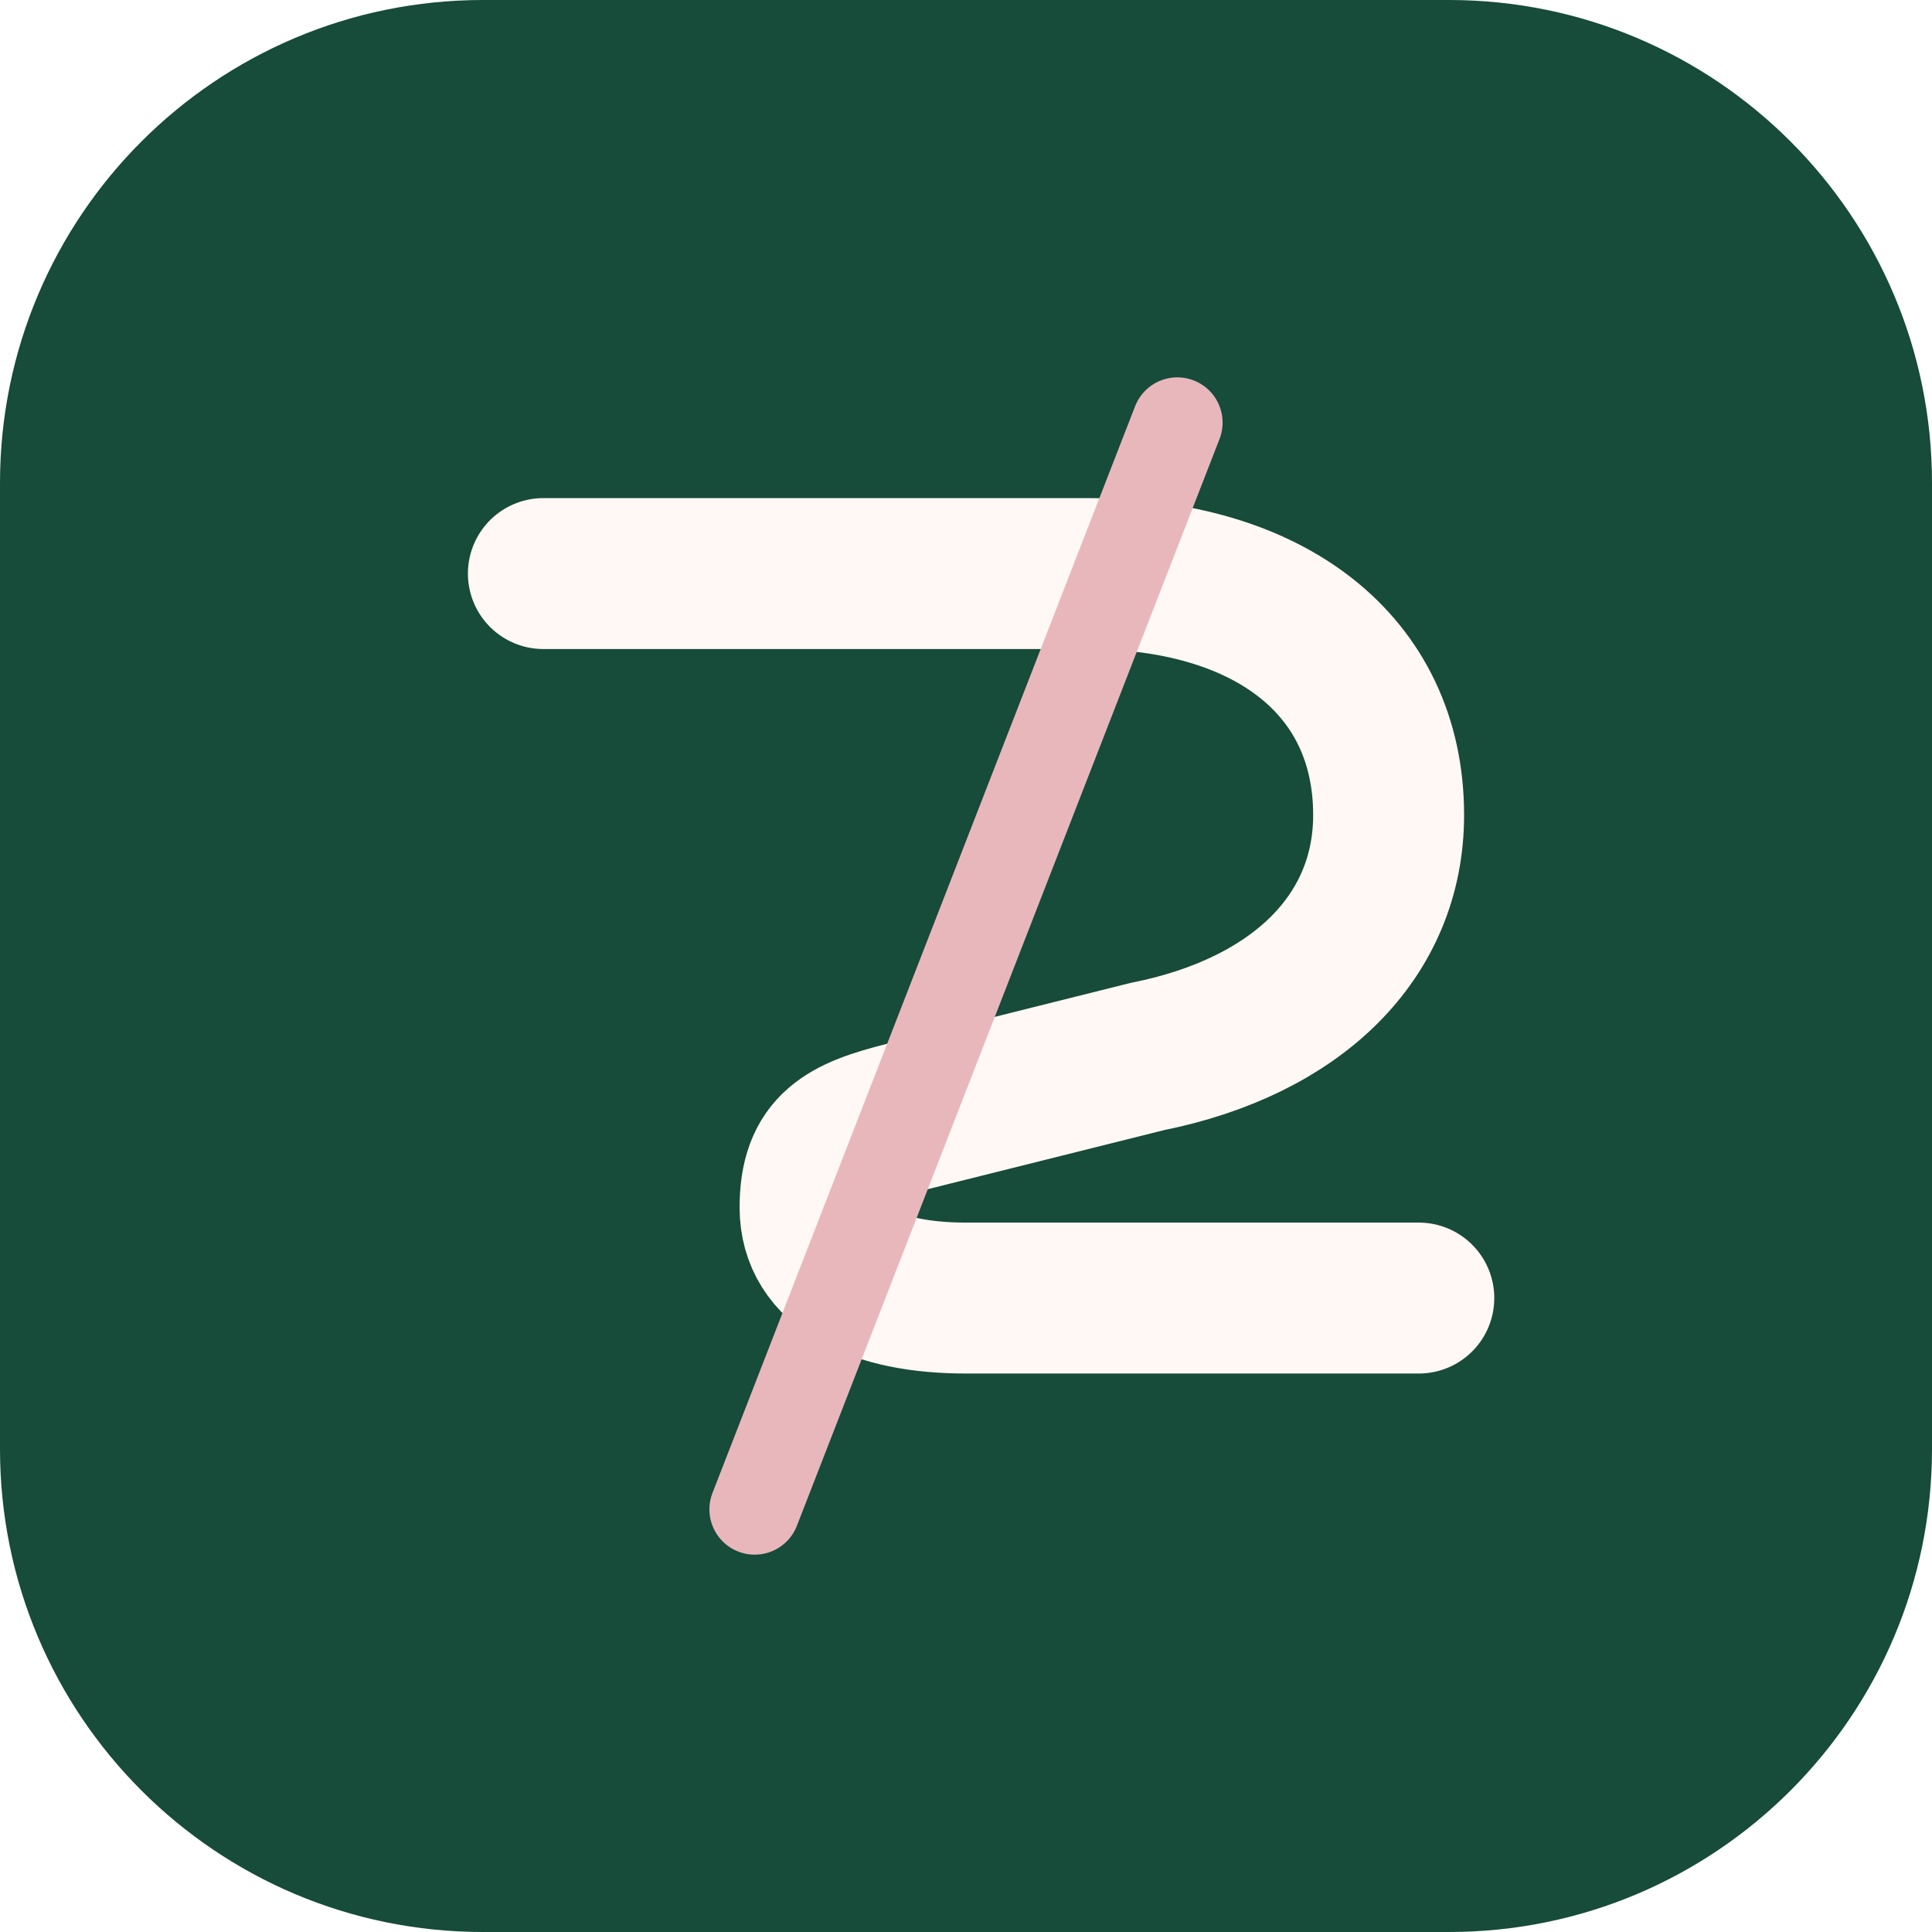
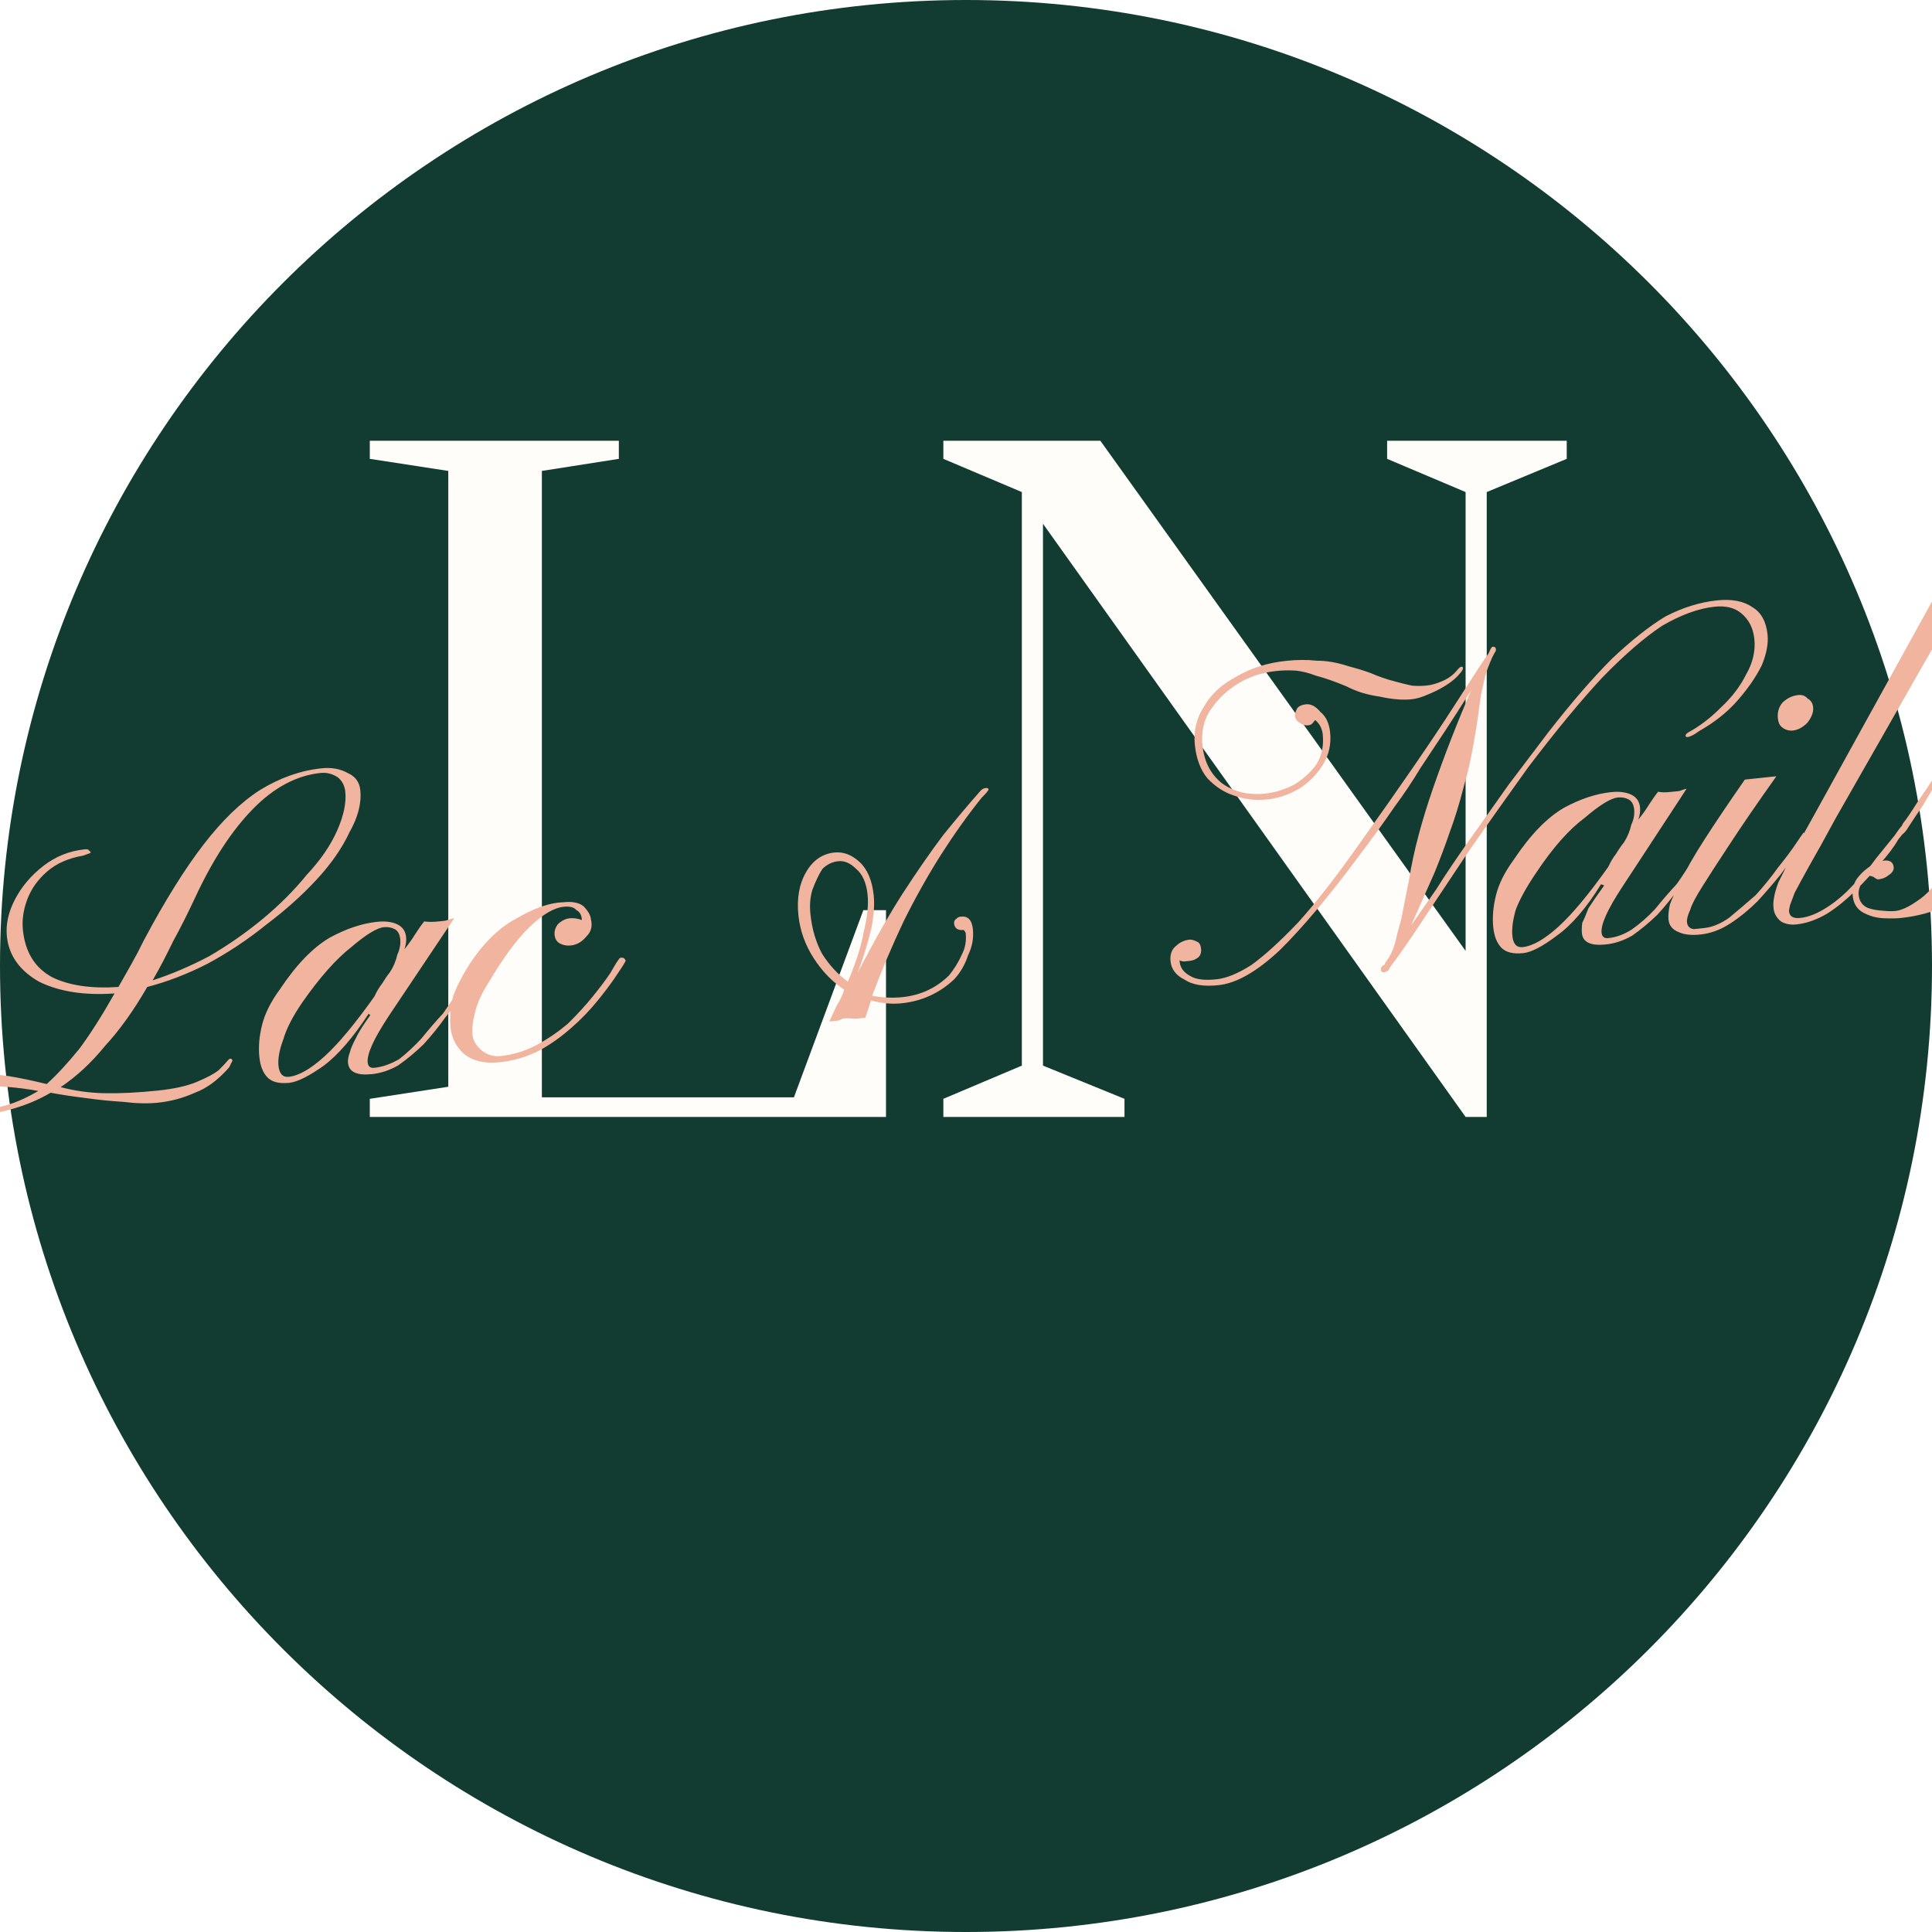
- <svg xmlns="http://www.w3.org/2000/svg" viewBox="0 0 64 64">
-   <rect width="64" height="64" rx="16" fill="#174b3a" />
-   <path d="M18 19h18c6 0 10 3 10 8 0 4-3 7-8 8l-8 2c-2 .5-3 1-3 3s2 3 5 3h15" fill="none" stroke="#fff8f4" stroke-width="5" stroke-linecap="round" />
-   <path d="M39 14 25 50" stroke="#e8b7bc" stroke-width="3" stroke-linecap="round" />
+ <svg xmlns="http://www.w3.org/2000/svg" viewBox="0 0 128 128">
+   <rect width="128" height="128" rx="64" fill="#123c31" />
+   <path fill="#fffdf9" d="M24.5 74V72.8L29.7 72V31.2L24.5 30.4V29.2H41V30.4L35.9 31.2V72.7H52.6L57.2 60.3H58.7V74Z M62.5 74V72.8L67.7 70.6V32.6L62.5 30.4V29.2H72.9L97.1 63V32.6L91.9 30.4V29.2H103.8V30.4L98.5 32.6V74H97.1L69.1 34.7V70.6L74.5 72.8V74Z" />
+   <g transform="rotate(-6 64 62)">
+     <path fill="#f0b49f" d="M9.6 67.4Q8.6 67.4 7.3 67.1Q6.1 66.9 4.9 66.6Q3.6 66.3 2.6 66Q0.4 67 -2.4 67Q-4.1 67 -4.9 66.6Q-5.7 66.3 -5.7 65.8Q-5.7 65.1 -4.7 64.7Q-3.8 64.3 -2.4 64.3Q-1.3 64.3 -0.1 64.6Q1 64.9 2.4 65.4Q3.5 64.6 4.8 63.3Q6 62 7.5 59.9Q4.5 59.8 2.6 58.6Q0.8 57.3 0.8 55.4Q0.8 54.2 1.6 53Q2.4 51.8 3.7 51Q5 50.2 6.5 50.2Q6.8 50.2 6.8 50.3Q6.9 50.4 6.9 50.4Q6.9 50.5 6.8 50.5Q6.8 50.5 6.4 50.6Q4.9 50.7 3.9 51.4Q2.9 52.1 2.4 53.1Q1.9 54.1 1.9 55.1Q1.9 57.3 3.5 58.4Q5.1 59.4 7.8 59.5Q8.3 58.8 8.8 58.1Q9.3 57.4 9.8 56.6Q12.3 52.9 14.4 50.7Q16.5 48.5 18.5 47.5Q20.6 46.5 22.7 46.5Q23.7 46.5 24.4 47Q25.1 47.4 25.1 48.2Q25.1 49.5 24.1 50.9Q23.2 52.4 21.6 53.8Q20 55.2 18 56.4Q16 57.7 13.8 58.6Q11.7 59.4 9.7 59.7Q8.1 61.9 6.5 63.3Q5 64.8 3.3 65.7Q4.6 66.2 6.1 66.4Q7.7 66.6 9.7 66.6Q11.3 66.6 12.3 66.3Q13.3 66 13.8 65.7Q14.3 65.3 14.5 65.1Q14.7 64.9 14.8 65.1Q14.8 65.2 14.7 65.3Q14.6 65.5 14.5 65.6Q13.3 66.7 12.1 67Q10.9 67.4 9.6 67.4ZM10.1 59.3Q12 58.9 14 58.1Q16 57.2 17.8 56Q19.6 54.8 21 53.4Q22.5 52.1 23.3 50.7Q24.1 49.3 24.1 48.2Q24.1 47.6 23.7 47.2Q23.2 46.8 22.6 46.8Q20.2 46.8 17.9 48.7Q15.6 50.6 13.5 54.1Q12.6 55.6 11.7 56.9Q10.9 58.2 10.1 59.3ZM-2.6 66.7Q-1.4 66.7 -0.3 66.5Q0.7 66.3 1.8 65.8Q0.8 65.5 -0.3 65.3Q-1.4 65.1 -2.3 65.1Q-5.2 65.1 -5.2 65.8Q-5.2 66 -4.5 66.4Q-3.9 66.7 -2.6 66.7Z M18.4 67Q17.4 67 17 66.5Q16.6 66 16.6 65.1Q16.6 64.1 17 63Q17.4 61.9 18.4 60.8Q20.3 58.5 22.1 57.7Q23.8 57 25.3 57Q26.1 57 26.6 57.3Q27.1 57.6 27.1 58.2Q27.1 58.6 26.9 59Q27.4 58.5 27.7 58.1Q28.1 57.6 28.4 57.3Q28.8 57.4 29.3 57.4Q29.5 57.4 29.8 57.4Q30.2 57.3 30.4 57.3L25.4 63.3Q24.5 64.4 24.1 65.1Q23.7 65.8 23.7 66.2Q23.7 66.6 24.1 66.6Q24.9 66.6 25.8 66.2Q26.6 65.7 27.4 65Q28.2 64.2 29 63.5Q29.7 62.7 30.2 62Q30.8 61.3 31.1 61L31.4 61.3Q31 61.6 30.5 62.3Q29.9 63 29.1 63.8Q28.4 64.6 27.5 65.4Q26.6 66.1 25.7 66.6Q24.8 67 23.9 67Q22.4 67 22.4 66.1Q22.4 65.8 22.6 65.4Q22.7 65.1 23.1 64.5Q23.4 64 24.2 63.1L24.1 63Q22.3 65.2 20.8 66.1Q19.2 67 18.4 67ZM18.4 66.6Q19.4 66.6 20.9 65.5Q22.4 64.4 24.6 61.9Q24.9 61.4 25.2 61.1Q25.5 60.7 25.8 60.4Q26.2 59.9 26.4 59.3Q26.7 58.8 26.7 58.3Q26.7 57.8 26.4 57.6Q26.1 57.4 25.7 57.4Q25 57.4 23.4 58.5Q21.8 59.5 19.8 61.8Q18.7 63.1 18.3 64.1Q17.8 65.1 17.8 65.8Q17.8 66.6 18.4 66.6Z M32.4 67.1Q30.9 67.1 30.1 66.3Q29.4 65.5 29.4 64.5Q29.4 63.5 29.8 62.4Q30.3 61.4 31.2 60.3Q32.8 58.4 34.6 57.7Q36.4 56.9 37.7 57Q38.6 57 39 57.4Q39.4 57.9 39.4 58.3Q39.5 59 39 59.4Q38.5 59.9 37.9 59.9Q37.5 59.9 37.2 59.7Q36.9 59.5 36.9 59.1Q36.9 58.7 37.2 58.4Q37.6 58.1 38 58.1Q38.4 58.1 38.8 58.3V58.2Q38.8 57.8 38.5 57.6Q38.3 57.3 37.7 57.3Q36.7 57.3 35.3 58.4Q33.9 59.5 32.2 61.8Q31.4 62.8 31.1 63.7Q30.8 64.5 30.8 65.1Q30.8 65.7 31.3 66.2Q31.8 66.7 32.5 66.7Q33.8 66.7 35 66.2Q36.2 65.7 37.2 65Q38.2 64.2 39 63.4Q39.8 62.6 40.3 62Q40.8 61.3 41 61.1Q41.1 61 41.3 61.1Q41.4 61.2 41.4 61.3Q41.2 61.6 40.6 62.3Q40.1 62.9 39.3 63.7Q38.4 64.6 37.4 65.3Q36.3 66.1 35.1 66.6Q33.8 67.1 32.4 67.1Z M56.8 66.7Q56.5 66.7 56.1 66.7Q55.7 66.6 55.4 66.6Q55.3 66.6 55 66.7Q54.8 66.7 54.4 66.7Q54.7 66.2 55 65.7Q55.4 65.2 55.6 64.7Q54.5 63.8 53.8 62.4Q53.1 61 53.1 59.5Q53.1 57.8 53.9 56.7Q54.7 55.6 55.9 55.6Q56.8 55.6 57.5 56.4Q58.2 57.2 58.2 58.7Q58.2 59.6 57.8 60.9Q57.3 62.3 56.6 63.7Q58.5 60.8 60.1 58.8Q61.8 56.7 63.2 55.2Q64.6 53.8 65.9 52.6Q66.1 52.4 66.3 52.4Q66.5 52.4 66.5 52.5Q66.5 52.6 66 53Q64.5 54.5 62.9 56.5Q61.4 58.4 60 60.6Q58.6 62.9 57.4 65.3Q58.4 65.6 59.4 65.6Q61.2 65.6 62.6 64.5Q63.2 63.9 63.6 63.2Q64 62.6 64 61.8Q64 61.8 63.9 61.6Q63.3 61.6 63.3 61.1Q63.3 60.9 63.5 60.8Q63.6 60.7 63.8 60.7Q64.5 60.7 64.5 61.6Q64.5 62.5 64 63.3Q63.6 64.2 62.9 64.8Q61.3 66 59.3 66Q58.3 66 57.3 65.6ZM55.9 64.2Q56.9 62.4 57.3 61Q57.8 59.6 57.8 58.6Q57.8 57.4 57.2 56.8Q56.7 56.2 56.1 56.2Q55.5 56.2 55 56.6Q54.6 57.1 54.2 57.9Q53.9 58.6 53.9 59.5Q53.9 61 54.4 62.2Q55 63.4 55.9 64.2Z M91.3 67.3Q91.1 67.3 91.1 67.1Q91.1 67 91.2 66.9Q91.3 66.8 91.4 66.8Q91.4 66.7 91.5 66.6Q91.9 66.2 92.2 65.5Q92.4 64.9 92.8 63.9Q93.1 62.9 93.6 61.3Q94.3 58.7 95.8 55.5Q97.3 52.3 99 49.3Q97.9 50.7 97 51.8Q96 53 95.1 54.1Q94.2 55.3 93.1 56.5Q92 57.8 90.5 59.4Q87.1 63.1 84.6 65.1Q82.1 67 80.3 67Q78.8 67 78.1 66.4Q77.3 65.9 77.3 65.1Q77.3 64.4 77.8 64.1Q78.2 63.8 78.7 63.8Q78.9 63.8 79.2 64Q79.4 64.1 79.4 64.5Q79.4 64.8 79.2 65Q78.9 65.2 78.6 65.2Q78.4 65.2 78.2 65.2Q78.1 65.2 77.9 65.1V65.2Q77.9 65.8 78.5 66.2Q79 66.6 80.2 66.6Q81.2 66.6 82.6 65.9Q84 65.1 86 63.4Q88 61.6 90.7 58.5Q95.3 53.3 97.7 50.3Q100.1 47.3 100.4 47Q100.6 46.6 100.7 46.6Q100.9 46.6 100.9 46.8Q100.9 46.9 100.8 47L100.6 47.3Q100.2 48 100 48.5Q99.8 49.1 99.6 49.7Q99.4 50.5 99.2 51.3Q99 52.1 98.7 53.1Q98.4 54.2 97.8 55.7Q97.2 57.3 96.6 58.5Q96 59.8 95.3 61.1Q94.5 62.5 93.4 64.4Q94.1 63.6 95.3 62.2Q96.4 60.8 97.9 59.1Q99.3 57.5 100.8 55.8Q102.4 54.1 103.8 52.6Q106.4 49.9 108.5 48.2Q110.6 46.6 112.3 45.8Q114.1 45.1 115.8 45.1Q117.3 45.1 118.1 45.8Q118.9 46.4 118.9 47.7Q118.9 48.6 118.3 49.7Q117.6 50.8 116.4 51.9Q115.3 52.9 113.7 53.6Q113.2 53.9 112.9 53.9Q112.8 53.9 112.8 53.8Q112.8 53.7 113 53.6Q114.2 53.1 115.3 52.2Q116.5 51.3 117.2 50.2Q118 49.1 118 47.9Q118 46.8 117.3 46.1Q116.7 45.5 115.6 45.5Q114 45.5 112 46.4Q110.1 47.4 107.7 49.4Q105.3 51.5 102.2 54.8Q99.8 57.5 97.8 59.8Q95.8 62.2 94.4 63.9Q93 65.6 92.1 66.6Q91.7 67 91.6 67.2Q91.4 67.3 91.3 67.3ZM84.8 55.1Q83.6 55.1 82.6 54.6Q81.7 54.2 81 53.3Q80.4 52.4 80.4 51Q80.4 49.6 81.3 48.5Q82.1 47.4 83.6 46.8Q85.1 46.1 87 46.1Q88.1 46.1 89 46.3Q90 46.4 91.1 46.9Q91.9 47.2 92.5 47.5Q93.2 47.9 94 48.2Q94.5 48.4 95.1 48.6Q95.6 48.7 96.1 48.7Q96.6 48.7 97.2 48.5Q97.8 48.3 98.2 47.9Q98.4 47.7 98.5 47.7Q98.6 47.7 98.6 47.8Q98.6 47.9 98.4 48.1Q98 48.5 97.4 48.8Q96.8 49.1 96.1 49.3Q95.5 49.5 95 49.5Q94.1 49.5 92.9 49.1Q91.7 48.8 90.8 48.2Q89.7 47.6 88.9 47.3Q88.1 46.9 87.5 46.8Q86.9 46.7 86.3 46.7Q84.8 46.7 83.6 47.3Q82.4 47.9 81.6 48.9Q80.9 49.8 80.9 51.1Q80.9 52.7 81.9 53.7Q83 54.7 84.7 54.7Q85.7 54.7 86.7 54.3Q87.7 53.8 88.3 53.1Q88.9 52.3 88.9 51.2Q88.9 50.6 88.5 50.2Q88.4 50.3 88.3 50.4Q88.2 50.5 88 50.5Q87.7 50.5 87.5 50.3Q87.2 50.1 87.2 49.8Q87.2 49.6 87.4 49.3Q87.6 49.1 88 49.1Q88.5 49.1 88.9 49.7Q89.4 50.2 89.4 51.1Q89.4 52.3 88.7 53.2Q88 54.1 87 54.6Q85.9 55.1 84.8 55.1Z M100.6 67Q99.6 67 99.2 66.5Q98.8 66 98.8 65.1Q98.8 64.1 99.2 63Q99.6 61.9 100.6 60.8Q102.5 58.5 104.3 57.7Q106 57 107.5 57Q108.3 57 108.8 57.3Q109.3 57.6 109.3 58.2Q109.3 58.6 109.1 59Q109.6 58.5 109.9 58.1Q110.3 57.6 110.6 57.3Q110.9 57.4 111.4 57.4Q111.7 57.4 112 57.4Q112.4 57.3 112.5 57.3L107.6 63.3Q106.7 64.4 106.3 65.1Q105.9 65.8 105.9 66.2Q105.9 66.6 106.3 66.6Q107.1 66.6 107.9 66.2Q108.8 65.7 109.6 65Q110.4 64.2 111.2 63.5Q111.9 62.7 112.4 62Q113 61.3 113.3 61L113.6 61.3Q113.2 61.6 112.6 62.3Q112.1 63 111.3 63.8Q110.6 64.6 109.7 65.4Q108.8 66.1 107.9 66.6Q107 67 106.1 67Q104.6 67 104.6 66.1Q104.6 65.8 104.7 65.4Q104.9 65.1 105.2 64.5Q105.6 64 106.4 63.1L106.2 63Q104.5 65.2 102.9 66.1Q101.4 67 100.6 67ZM100.6 66.6Q101.6 66.6 103.1 65.5Q104.6 64.4 106.8 61.9Q107.1 61.4 107.4 61.1Q107.7 60.7 108 60.4Q108.4 59.9 108.6 59.3Q108.9 58.8 108.9 58.3Q108.9 57.8 108.6 57.6Q108.3 57.4 107.9 57.4Q107.2 57.4 105.6 58.5Q103.9 59.5 102 61.8Q100.9 63.1 100.4 64.1Q100 65.1 100 65.8Q100 66.6 100.6 66.6Z M119.9 54.2Q119.5 54.2 119.2 53.9Q119 53.7 119 53.3Q119 52.7 119.4 52.3Q119.9 51.9 120.5 51.9Q120.9 51.9 121.1 52.2Q121.4 52.4 121.4 52.8Q121.4 53.3 120.9 53.8Q120.4 54.2 119.9 54.2ZM112.4 67Q111.5 67 111 66.7Q110.4 66.4 110.4 65.8Q110.4 65.4 110.6 64.8Q110.9 64.2 111.5 63.3Q112.1 62.3 113.3 60.8Q114.5 59.3 116.4 57.1Q116.6 57.1 117.1 57.1Q117.6 57.1 117.8 57.1Q118.1 57.1 118.2 57.1Q118.3 57.1 118.5 57.1Q116.3 59.6 115 61.2Q113.6 62.9 112.9 63.8Q112.1 64.8 111.9 65.3Q111.6 65.8 111.6 66.1Q111.6 66.5 112 66.6Q112.4 66.6 112.7 66.6Q113.5 66.6 114.4 66.1Q115.3 65.5 116.3 64.8Q117.2 64 118 63.1Q118.8 62.3 119.3 61.7Q119.8 61.1 119.9 61L120.2 61.3Q120 61.5 119.5 62.1Q118.9 62.7 118.1 63.6Q117.3 64.4 116.4 65.2Q115.4 66 114.4 66.5Q113.4 67 112.4 67Z M118.8 67Q118.2 67 117.8 66.7Q117.4 66.3 117.4 65.8Q117.4 65.4 117.5 65.1Q117.6 64.7 117.9 64.1Q118.3 63.5 118.9 62.5Q119.6 61.5 120.8 59.8L132.1 43.6Q132.3 43.7 132.6 43.7Q132.9 43.7 133.5 43.7Q133.6 43.7 133.8 43.7Q133.9 43.7 134.1 43.6L122.1 60.3Q120.8 62.2 120 63.3Q119.3 64.3 118.9 64.9Q118.6 65.5 118.5 65.7Q118.4 66 118.4 66.1Q118.4 66.6 119.1 66.6Q119.9 66.6 120.9 66.1Q121.9 65.6 122.8 64.8Q123.7 64.1 124.5 63.2Q125.3 62.4 125.9 61.8Q126.4 61.2 126.6 61.1L126.9 61.3Q126.7 61.5 126.1 62.1Q125.6 62.8 124.7 63.6Q123.9 64.4 122.9 65.2Q121.9 66 120.9 66.5Q119.8 67 118.8 67Z M125.7 67.3Q125.3 67.3 124.6 67.2Q123.9 67.1 123.3 66.7Q122.7 66.3 122.7 65.5Q122.7 64.8 123.2 64.3Q123.6 63.9 124.2 63.6Q124.7 63.4 125 63.4Q125.6 63.4 125.6 63.9Q125.6 64.2 125.2 64.4Q124.9 64.6 124.5 64.6Q124.4 64.6 124.2 64.4Q124 64.3 123.9 64.3Q123.8 64.4 123.4 64.7Q123.1 65.1 123.1 65.5Q123.1 66.1 123.6 66.4Q124 66.6 124.6 66.7Q125.1 66.8 125.4 66.8Q126 66.8 126.9 66.3Q127.9 65.8 128.7 64.7Q129.5 63.5 129.7 61.5Q129.8 60.8 129.8 59.6Q129.9 58.3 130.3 57.2Q130.3 57.1 130.3 57.1Q129.8 57.7 129.1 58.5Q128.5 59.3 127.9 60.1Q127.3 60.8 126.9 61.3Q126.6 61.7 126.4 61.8Q126.3 61.9 126.3 61.9Q126.3 61.9 126.2 61.9Q126.1 61.9 126.1 61.8Q126 61.7 126.2 61.5Q126.4 61.3 126.5 61.1Q126.9 60.7 127.6 59.8Q128.3 59 129.1 58Q129.9 57.1 130.4 56.4Q130.5 55.9 130.7 55.6Q130.9 55.2 131.2 55.2Q131.8 55.2 131.8 55.7Q131.8 56 131.1 56.7Q130.7 57.2 130.7 57.4Q130.7 57.5 130.7 57.7Q130.6 58.2 130.8 59Q130.9 59.8 131 60.7Q131.2 61.5 131.2 62.3Q131.3 63.5 131 64.3Q131.2 64.3 131.4 64.3Q131.8 64.3 132.4 63.9Q133 63.5 133.6 62.9Q134.2 62.3 134.7 61.8Q135.1 61.3 135.3 61.1L135.6 61.3Q135.4 61.6 134.9 62.1Q134.4 62.7 133.8 63.3Q133.2 63.9 132.5 64.3Q131.9 64.7 131.3 64.7Q131.2 64.7 131.1 64.7Q130.9 64.7 130.8 64.7Q130.1 66.2 128.8 66.8Q127.4 67.3 125.7 67.3Z" />
+   </g>
</svg>
